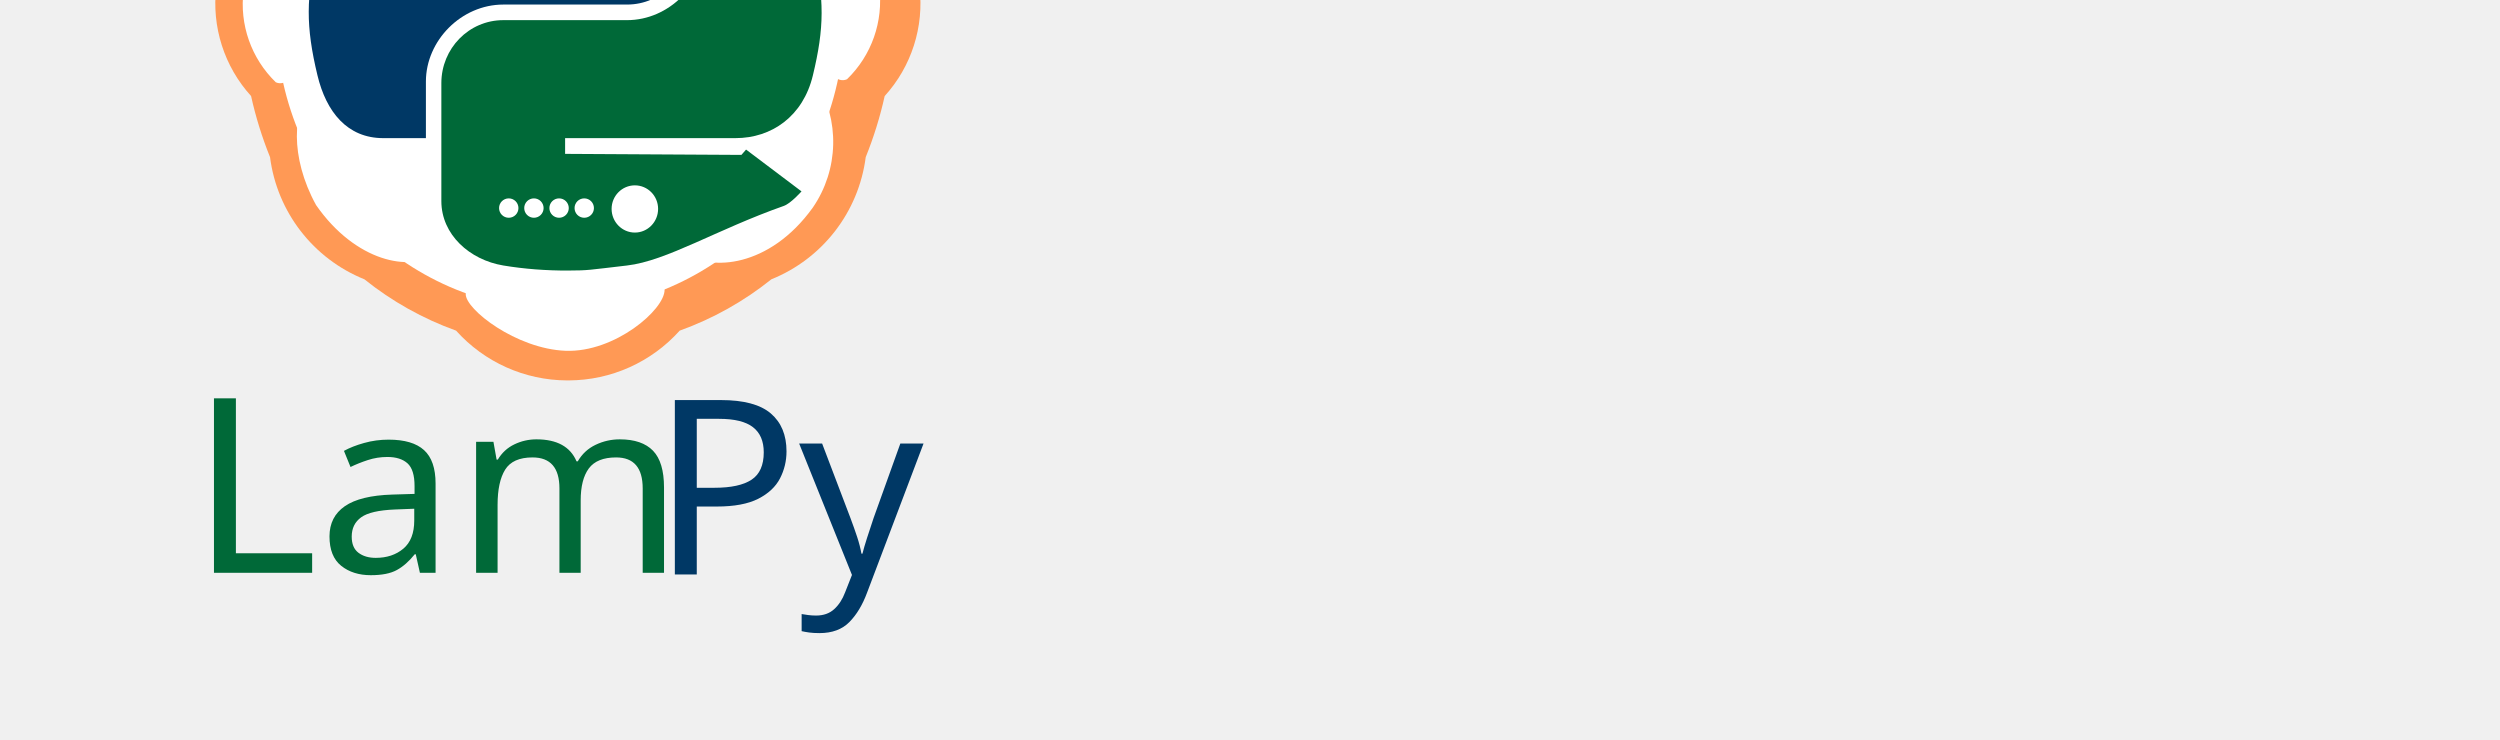
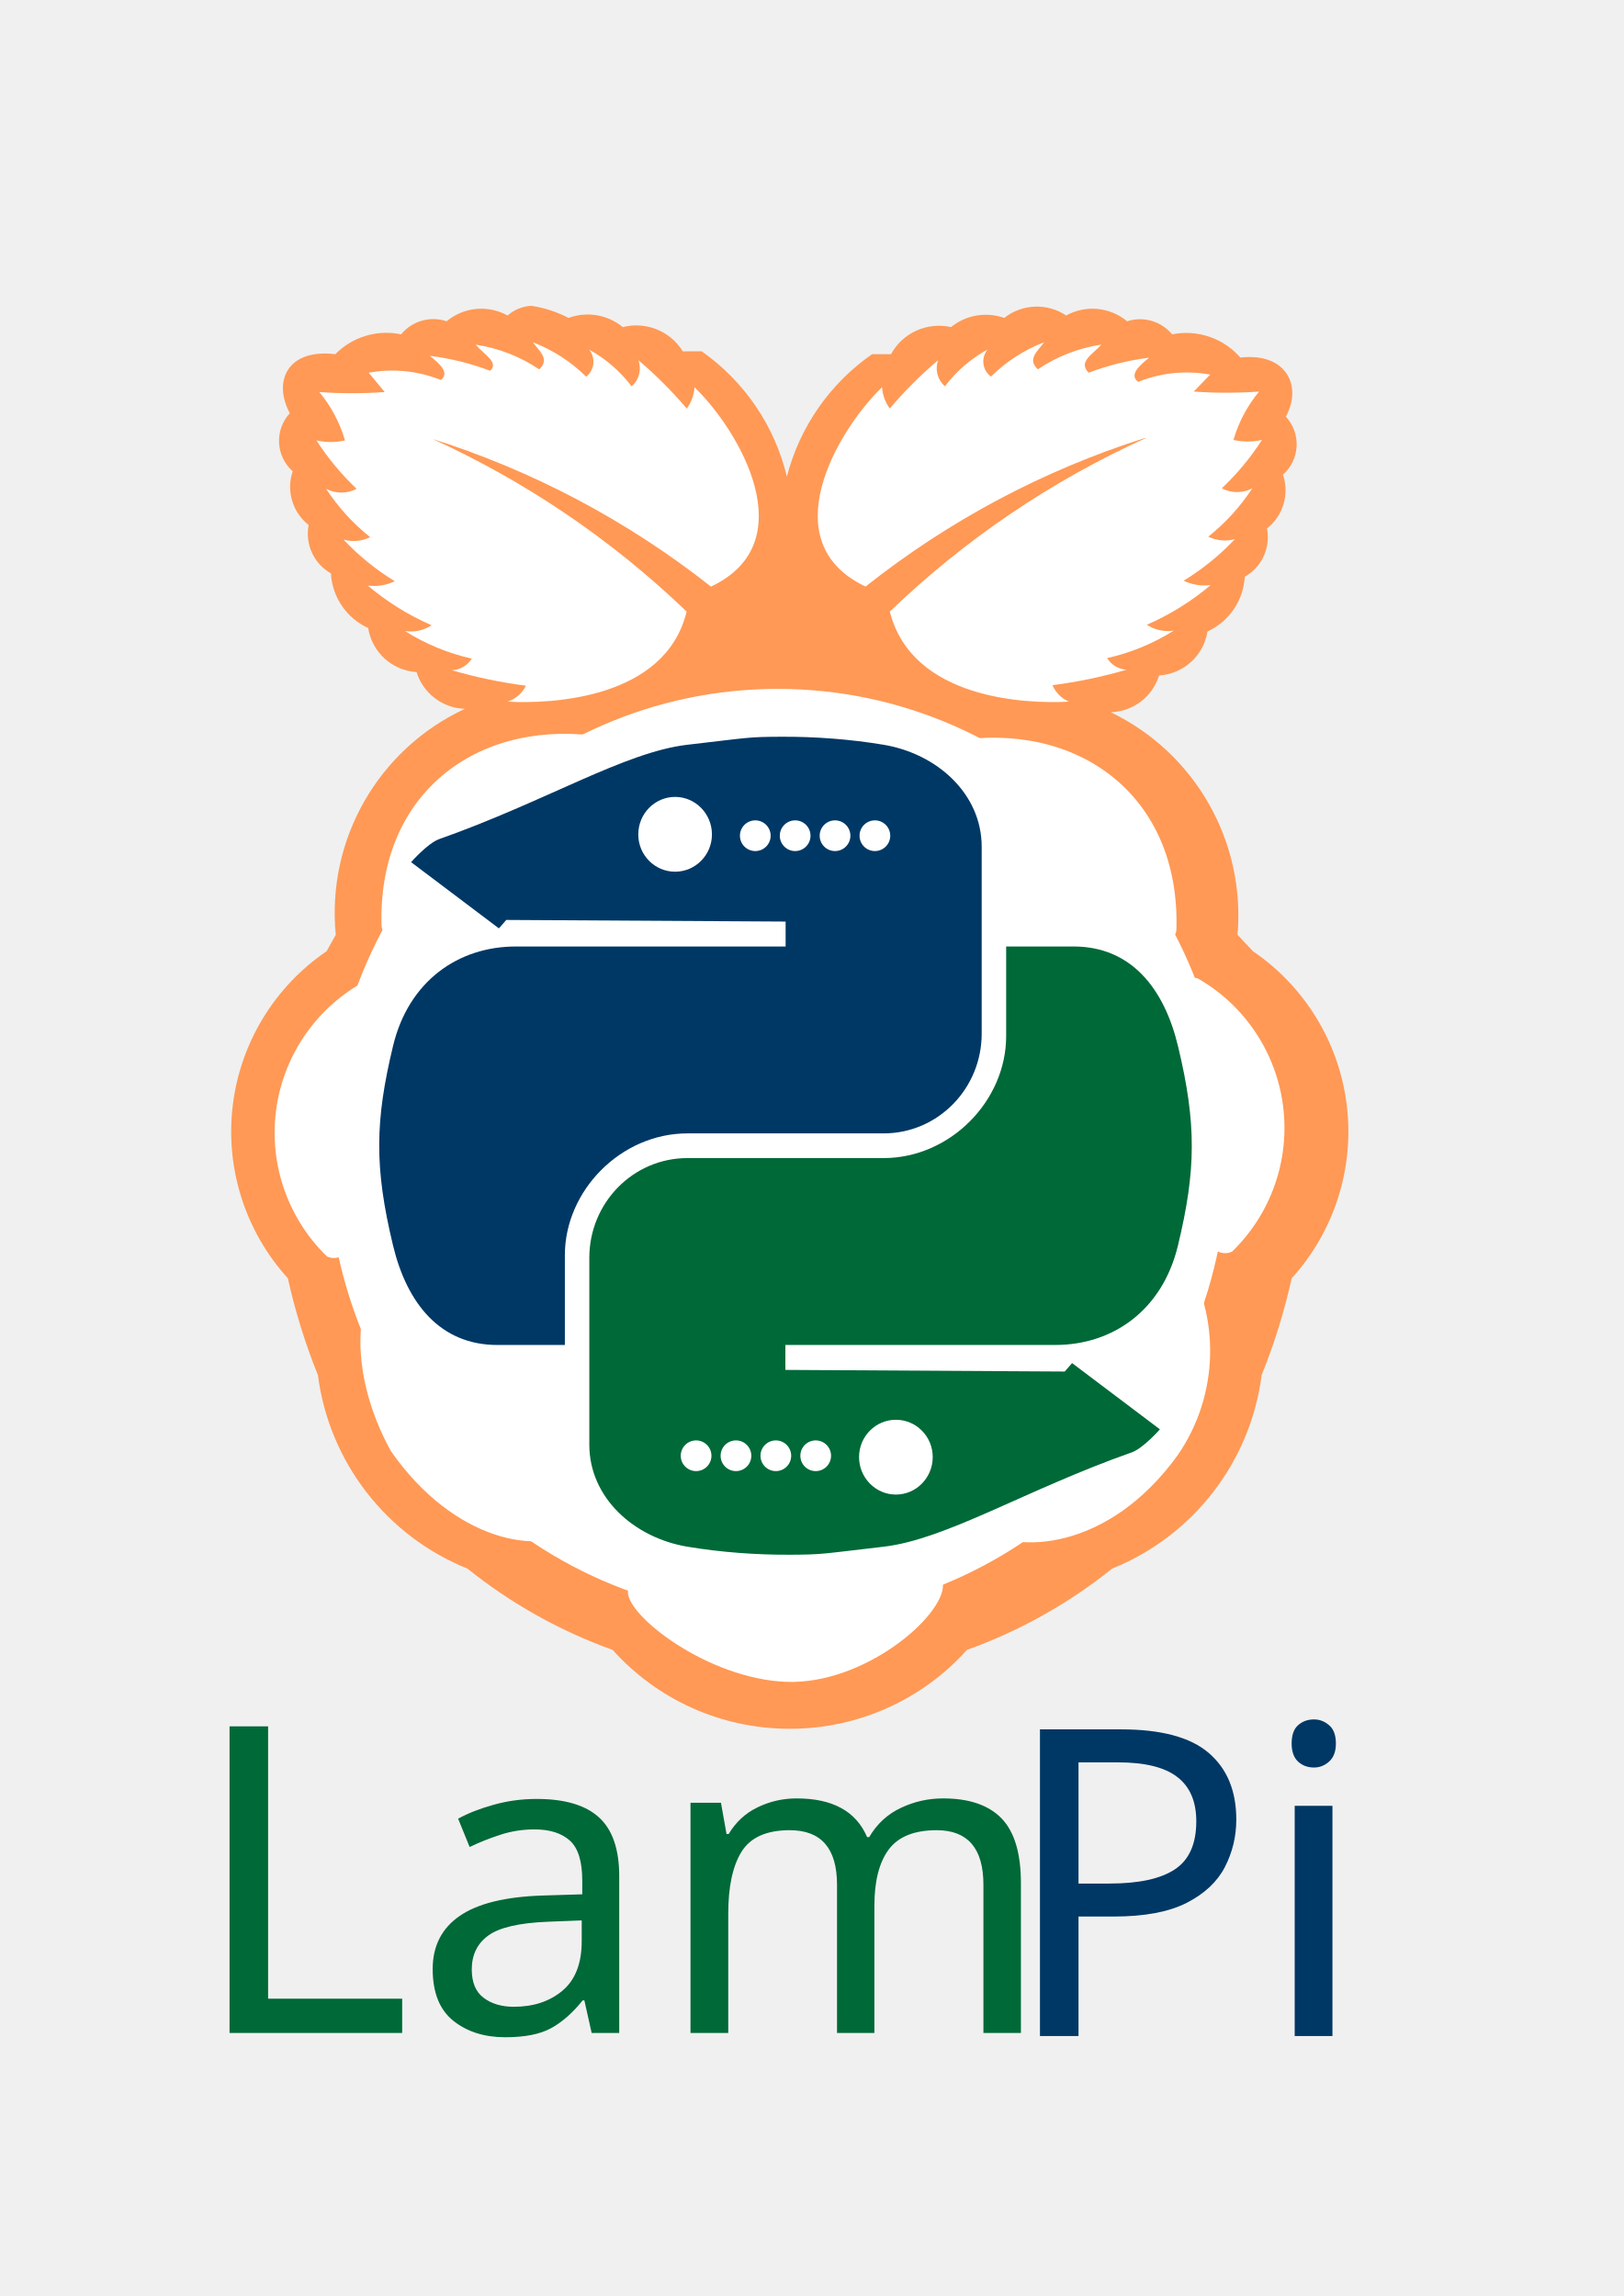
- <svg xmlns="http://www.w3.org/2000/svg" xmlns:ns1="http://www.openswatchbook.org/uri/2009/osb" xmlns:xlink="http://www.w3.org/1999/xlink" version="1.0" id="svg2" width="388.84pt" height="115.02pt">
+ <svg xmlns="http://www.w3.org/2000/svg" xmlns:ns1="http://www.openswatchbook.org/uri/2009/osb" xmlns:xlink="http://www.w3.org/1999/xlink" version="1.0" id="svg2" width="210mm" height="297mm">
  <defs id="defs4">
    <linearGradient id="linearGradient1712">
      <stop style="stop-color:#006938;stop-opacity:1" offset="0" id="stop1708" />
      <stop style="stop-color:#7fb49b;stop-opacity:1" offset="1" id="stop1710" />
    </linearGradient>
    <linearGradient id="linearGradient1340">
      <stop style="stop-color:#00b5d1;stop-opacity:1" offset="0" id="stop1336" />
      <stop style="stop-color:#003865;stop-opacity:1" offset="1" id="stop1338" />
    </linearGradient>
    <linearGradient id="linearGradient4689">
      <stop style="stop-color:#5a9fd4;stop-opacity:1;" offset="0" id="stop1045" />
      <stop style="stop-color:#306998;stop-opacity:1;" offset="1" id="stop1047" />
    </linearGradient>
    <linearGradient id="linearGradient2795">
      <stop style="stop-color:#b8b8b8;stop-opacity:0.498;" offset="0" id="stop2797" />
      <stop style="stop-color:#7f7f7f;stop-opacity:0;" offset="1" id="stop2799" />
    </linearGradient>
    <linearGradient id="linearGradient2787">
      <stop style="stop-color:#7f7f7f;stop-opacity:0.5;" offset="0" id="stop2789" />
      <stop style="stop-color:#7f7f7f;stop-opacity:0;" offset="1" id="stop2791" />
    </linearGradient>
    <linearGradient id="linearGradient3676">
      <stop style="stop-color:#b2b2b2;stop-opacity:0.5;" offset="0" id="stop3678" />
      <stop style="stop-color:#b3b3b3;stop-opacity:0;" offset="1" id="stop3680" />
    </linearGradient>
    <linearGradient id="linearGradient3236">
      <stop style="stop-color:#f4f4f4;stop-opacity:1" offset="0" id="stop3244" />
      <stop style="stop-color:white;stop-opacity:1" offset="1" id="stop3240" />
    </linearGradient>
    <linearGradient id="linearGradient4671">
      <stop style="stop-color:#ffd43b;stop-opacity:1;" offset="0" id="stop4673" />
      <stop style="stop-color:#ffe873;stop-opacity:1" offset="1" id="stop4675" />
    </linearGradient>
    <linearGradient id="glasg" ns1:paint="gradient">
      <stop style="stop-color:#5a9fd4;stop-opacity:1;" offset="0" id="stop4691" />
      <stop style="stop-color:#306998;stop-opacity:1;" offset="1" id="stop4693" />
    </linearGradient>
    <linearGradient x1="224.24" y1="144.757" x2="-65.309" y2="144.757" id="linearGradient2987" xlink:href="#linearGradient4671" gradientUnits="userSpaceOnUse" gradientTransform="translate(100.2702,99.61116)" />
    <linearGradient x1="172.942" y1="77.476" x2="26.67" y2="76.313" id="linearGradient2990" xlink:href="#glasg" gradientUnits="userSpaceOnUse" gradientTransform="translate(100.2702,99.61116)" />
    <linearGradient xlink:href="#glasg" id="linearGradient2587" gradientUnits="userSpaceOnUse" gradientTransform="translate(100.2702,99.61116)" x1="172.942" y1="77.476" x2="26.67" y2="76.313" />
    <linearGradient xlink:href="#linearGradient4671" id="linearGradient2589" gradientUnits="userSpaceOnUse" gradientTransform="translate(100.2702,99.61116)" x1="224.24" y1="144.757" x2="-65.309" y2="144.757" />
    <linearGradient xlink:href="#glasg" id="linearGradient2248" gradientUnits="userSpaceOnUse" gradientTransform="translate(100.2702,99.61116)" x1="172.942" y1="77.476" x2="26.67" y2="76.313" />
    <linearGradient xlink:href="#linearGradient4671" id="linearGradient2250" gradientUnits="userSpaceOnUse" gradientTransform="translate(100.2702,99.61116)" x1="224.24" y1="144.757" x2="-65.309" y2="144.757" />
    <linearGradient xlink:href="#linearGradient4671" id="linearGradient2255" gradientUnits="userSpaceOnUse" gradientTransform="matrix(0.562541,0,0,0.567972,-11.5974,-7.60954)" x1="224.24" y1="144.757" x2="-65.309" y2="144.757" />
    <linearGradient xlink:href="#glasg" id="linearGradient2258" gradientUnits="userSpaceOnUse" gradientTransform="matrix(0.562541,0,0,0.567972,-11.5974,-7.60954)" x1="172.942" y1="76.176" x2="26.67" y2="76.313" />
    <radialGradient xlink:href="#linearGradient2795" id="radialGradient2801" cx="61.519" cy="132.286" fx="61.519" fy="132.286" r="29.037" gradientTransform="matrix(1,0,0,0.177966,0,108.7434)" gradientUnits="userSpaceOnUse" />
  </defs>
-   <g id="g3970" transform="matrix(7.279578,0,0,7.279578,-14.00709,-237.2537)">
-     <path id="path3964" d="m 13.453,17.838 a 0.714,0.714 0 0 0 -0.426,0.174 0.975,0.975 0 0 0 -1.096,0.104 0.748,0.748 0 0 0 -0.818,0.235 1.288,1.288 0 0 0 -1.183,0.357 C 9.06,18.604 8.807,19.204 9.112,19.77 a 0.731,0.731 0 0 0 0.052,1.044 0.87,0.87 0 0 0 0.287,0.966 0.818,0.818 0 0 0 0.4,0.87 1.149,1.149 0 0 0 0.67,0.983 0.94,0.94 0 0 0 0.87,0.792 0.94,0.94 0 0 0 0.87,0.661 4.046,4.046 0 0 0 -2.323,4.064 l -0.165,0.296 a 3.924,3.924 0 0 0 -0.696,5.882 11.008,11.008 0 0 0 0.54,1.74 4.351,4.351 0 0 0 2.689,3.481 9.067,9.067 0 0 0 2.611,1.462 4.264,4.264 0 0 0 3.159,1.418 h 0.052 a 4.264,4.264 0 0 0 3.159,-1.418 9.067,9.067 0 0 0 2.611,-1.462 4.351,4.351 0 0 0 2.689,-3.481 11.008,11.008 0 0 0 0.54,-1.74 3.924,3.924 0 0 0 -0.696,-5.882 L 26.153,29.15 a 4.055,4.055 0 0 0 -2.28,-4.003 0.94,0.94 0 0 0 0.87,-0.661 0.94,0.94 0 0 0 0.87,-0.792 1.149,1.149 0 0 0 0.67,-0.983 0.818,0.818 0 0 0 0.4,-0.87 0.87,0.87 0 0 0 0.287,-0.966 0.731,0.731 0 0 0 0.052,-1.044 c 0.305,-0.557 0,-1.157 -0.818,-1.062 a 1.288,1.288 0 0 0 -1.227,-0.418 0.748,0.748 0 0 0 -0.809,-0.235 0.975,0.975 0 0 0 -1.096,-0.104 0.948,0.948 0 0 0 -1.114,0.044 0.992,0.992 0 0 0 -0.957,0.165 0.983,0.983 0 0 0 -1.079,0.487 h -0.34 A 3.855,3.855 0 0 0 18.05,20.91 3.855,3.855 0 0 0 16.518,18.656 h -0.34 a 0.983,0.983 0 0 0 -1.079,-0.435 0.992,0.992 0 0 0 -0.975,-0.165 2.115,2.115 0 0 0 -0.67,-0.218 z" style="fill:#ff9955" />
-     <path id="path3966" d="m 11.635,20.213 a 16.42,16.42 0 0 1 4.612,3.124 c -0.383,1.584 -2.463,1.662 -3.22,1.62 a 0.566,0.566 0 0 0 0.331,-0.287 8.702,8.702 0 0 1 -1.331,-0.278 0.444,0.444 0 0 0 0.357,-0.209 3.82,3.82 0 0 1 -1.201,-0.496 0.679,0.679 0 0 0 0.479,-0.104 4.647,4.647 0 0 1 -1.149,-0.714 0.87,0.87 0 0 0 0.487,-0.078 4.429,4.429 0 0 1 -0.922,-0.748 0.679,0.679 0 0 0 0.479,-0.044 3.69,3.69 0 0 1 -0.792,-0.87 0.583,0.583 0 0 0 0.548,0 4.699,4.699 0 0 1 -0.722,-0.87 1.157,1.157 0 0 0 0.513,0 2.428,2.428 0 0 0 -0.461,-0.87 8.188,8.188 0 0 0 1.175,0 l -0.287,-0.348 a 2.349,2.349 0 0 1 1.297,0.131 c 0.157,-0.122 0,-0.278 -0.2,-0.435 a 4.716,4.716 0 0 1 1.088,0.27 c 0.165,-0.157 -0.122,-0.296 -0.26,-0.47 a 2.776,2.776 0 0 1 1.14,0.444 c 0.2,-0.183 0,-0.33 -0.113,-0.487 a 2.785,2.785 0 0 1 0.957,0.618 0.339,0.339 0 0 0 0.052,-0.487 2.428,2.428 0 0 1 0.766,0.661 0.426,0.426 0 0 0 0.122,-0.47 7.605,7.605 0 0 1 0.87,0.87 0.731,0.731 0 0 0 0.139,-0.383 c 0.818,0.792 1.975,2.793 0.296,3.585 a 15.768,15.768 0 0 0 -5.056,-2.671 z m 12.878,0 a 16.42,16.42 0 0 0 -4.612,3.124 c 0.4,1.584 2.463,1.662 3.22,1.62 a 0.566,0.566 0 0 1 -0.296,-0.296 8.702,8.702 0 0 0 1.331,-0.278 0.444,0.444 0 0 1 -0.348,-0.209 3.82,3.82 0 0 0 1.201,-0.496 0.679,0.679 0 0 1 -0.487,-0.104 4.647,4.647 0 0 0 1.149,-0.714 0.87,0.87 0 0 1 -0.487,-0.078 4.429,4.429 0 0 0 0.922,-0.748 0.679,0.679 0 0 1 -0.479,-0.044 3.69,3.69 0 0 0 0.792,-0.87 0.583,0.583 0 0 1 -0.548,0 4.699,4.699 0 0 0 0.722,-0.87 1.157,1.157 0 0 1 -0.513,0 2.428,2.428 0 0 1 0.461,-0.87 8.188,8.188 0 0 1 -1.175,0 l 0.296,-0.305 a 2.349,2.349 0 0 0 -1.297,0.131 c -0.157,-0.122 0,-0.278 0.2,-0.435 a 4.716,4.716 0 0 0 -1.088,0.27 c -0.2,-0.2 0.078,-0.33 0.226,-0.505 a 2.776,2.776 0 0 0 -1.14,0.444 c -0.2,-0.183 0,-0.33 0.113,-0.487 a 2.785,2.785 0 0 0 -0.957,0.618 0.339,0.339 0 0 1 -0.061,-0.487 2.428,2.428 0 0 0 -0.766,0.661 0.426,0.426 0 0 1 -0.122,-0.47 7.605,7.605 0 0 0 -0.87,0.87 0.731,0.731 0 0 1 -0.139,-0.383 c -0.818,0.792 -1.975,2.793 -0.296,3.585 a 15.75,15.75 0 0 1 5.021,-2.671 z" style="fill:#ffffff" />
-     <path id="path3968" d="m 21.015,36.372 a 2.802,2.802 0 0 1 -2.889,2.698 2.802,2.802 0 0 1 -2.924,-2.671 2.802,2.802 0 0 1 2.889,-2.698 2.802,2.802 0 0 1 2.924,2.671 z M 16.42,28.715 a 2.863,2.863 0 0 1 0.487,3.994 2.889,2.889 0 0 1 -3.881,1.14 2.863,2.863 0 0 1 -0.487,-3.994 2.889,2.889 0 0 1 3.881,-1.14 z m 3.255,-0.148 a 2.863,2.863 0 0 0 -0.487,3.994 2.889,2.889 0 0 0 3.881,1.14 2.863,2.863 0 0 0 0.487,-3.994 2.889,2.889 0 0 0 -3.881,-1.14 z M 10.4,30.02 c 1.305,-0.348 0.435,5.386 -0.618,4.916 A 3.098,3.098 0 0 1 10.4,30.02 Z m 15.036,-0.087 c -1.305,-0.348 -0.435,5.386 0.618,4.916 a 3.098,3.098 0 0 0 -0.618,-4.916 z m -4.42,-4.263 c 2.245,-0.383 4.116,0.957 4.038,3.394 -0.07,0.957 -4.838,-3.263 -4.038,-3.394 z M 14.8,25.6 c -2.245,-0.383 -4.116,0.957 -4.038,3.394 0.07,0.93 4.864,-3.254 4.038,-3.394 z m 3.23,-0.565 c -1.34,0 -2.6,0.992 -2.6,1.592 0,0.6 1.062,1.47 2.6,1.488 1.538,0.018 2.6,-0.592 2.6,-1.34 0,-0.748 -1.47,-1.74 -2.654,-1.74 z m 0.087,14.87 c 1.166,-0.052 2.732,0.374 2.74,0.94 0.008,0.566 -1.418,1.793 -2.82,1.74 -1.402,-0.053 -2.863,-1.183 -2.845,-1.62 0,-0.635 1.74,-1.13 2.924,-1.096 z M 13.8,36.545 c 0.87,1 1.2,2.767 0.513,3.28 -0.687,0.513 -2.254,0.235 -3.385,-1.392 -0.757,-1.375 -0.66,-2.758 -0.122,-3.194 0.8,-0.487 2.045,0.174 3.002,1.28 z m 8.468,-0.32 c -0.87,1.053 -1.4,2.976 -0.748,3.594 0.627,0.48 2.315,0.418 3.56,-1.314 a 3.307,3.307 0 0 0 0.087,-3.611 c -0.766,-0.592 -1.87,0.165 -2.898,1.33 z" style="fill:#ffffff" />
-   </g>
-   <ellipse style="fill:#ffffff;fill-opacity:1;stroke:none;stroke-width:1.547" id="path4828" cx="116.178" cy="3.5" rx="58.955" ry="60.748" />
-   <g id="g4826" transform="matrix(0.958305,0,0,0.958305,2.622602,-2.888012)">
-     <rect y="-44.288" x="95.495" height="15.485" width="41.679" id="rect3988" style="fill:#ffffff" />
-     <rect y="39.398" x="103.567" height="17.627" width="37.395" id="rect3990" style="fill:#ffffff" />
-     <g transform="translate(59.54833,-67.24092)" id="g3986">
-       <path id="path1948" style="fill:#003865;fill-opacity:1" d="m 59.444,17.053 c -4.584,0.021 -4.219,0.1 -12.812,1.094 -8.594,0.994 -19.367,7.762 -33.908,12.889 -1.562,0.551 -3.844,3.15 -3.844,3.15 l 11.998,9.049 1.004,-1.154 38.156,0.223 v 3.406 h -26.812 -10.062 c -7.792,0 -14.616,4.684 -16.75,13.594 -2.462,10.213 -2.571,16.586 0,27.25 1.906,7.938 6.458,13.594 14.25,13.594 h 9.219 V 87.897 c 0,-8.85 7.657,-16.656 16.75,-16.656 h 26.781 c 7.455,0 13.406,-6.138 13.406,-13.625 v -25.531 c 0,-7.266 -6.13,-12.725 -13.406,-13.938 -4.606,-0.767 -9.385,-1.115 -13.969,-1.094 z m -14.5,8.219 c 2.77,0 5.031,2.299 5.031,5.125 -2e-6,2.816 -2.262,5.094 -5.031,5.094 -2.779,-2e-6 -5.031,-2.277 -5.031,-5.094 -10e-7,-2.826 2.252,-5.125 5.031,-5.125 z m 10.953,3.205 c 1.158,5.86e-4 2.096,0.94 2.096,2.098 -5.85e-4,1.157 -0.939,2.095 -2.096,2.096 -1.158,4.93e-4 -2.097,-0.938 -2.098,-2.096 -4.93e-4,-1.159 0.939,-2.098 2.098,-2.098 z m 5.445,0 c 1.158,5.86e-4 2.096,0.94 2.096,2.098 -5.85e-4,1.157 -0.939,2.095 -2.096,2.096 -1.158,4.93e-4 -2.097,-0.938 -2.098,-2.096 -4.93e-4,-1.159 0.939,-2.098 2.098,-2.098 z m 5.445,0 c 1.159,-4.93e-4 2.098,0.939 2.098,2.098 -5.86e-4,1.158 -0.94,2.096 -2.098,2.096 -1.157,-5.85e-4 -2.095,-0.939 -2.096,-2.096 -4.93e-4,-1.158 0.938,-2.097 2.096,-2.098 z m 5.445,0 c 1.159,-4.93e-4 2.098,0.939 2.098,2.098 -5.86e-4,1.158 -0.94,2.096 -2.098,2.096 -1.157,-5.85e-4 -2.095,-0.939 -2.096,-2.096 -4.93e-4,-1.158 0.938,-2.097 2.096,-2.098 z" />
-       <path id="path1948-1" style="fill:#006938;fill-opacity:1" d="m 60.6,128.803 c 4.584,-0.021 4.219,-0.1 12.812,-1.094 8.594,-0.994 19.367,-7.762 33.908,-12.889 1.562,-0.551 3.844,-3.15 3.844,-3.15 l -11.998,-9.049 -1.004,1.154 -38.156,-0.223 v -3.406 h 26.812 10.062 c 7.792,0 14.616,-4.684 16.75,-13.594 2.462,-10.213 2.571,-16.586 0,-27.25 -1.906,-7.938 -6.458,-13.594 -14.25,-13.594 H 90.163 v 12.25 c 0,8.85 -7.657,16.656 -16.75,16.656 H 46.632 c -7.455,0 -13.406,6.138 -13.406,13.625 v 25.531 c 0,7.266 6.13,12.725 13.406,13.938 4.606,0.767 9.385,1.115 13.969,1.094 z m 14.5,-8.219 c -2.77,0 -5.031,-2.299 -5.031,-5.125 2e-6,-2.816 2.262,-5.094 5.031,-5.094 2.779,0 5.031,2.277 5.031,5.094 10e-7,2.826 -2.252,5.125 -5.031,5.125 z m -10.953,-3.205 c -1.158,-5.9e-4 -2.096,-0.94 -2.096,-2.098 5.87e-4,-1.157 0.939,-2.095 2.096,-2.096 1.158,-4.9e-4 2.097,0.938 2.098,2.096 4.9e-4,1.159 -0.939,2.098 -2.098,2.098 z m -5.445,0 c -1.158,-5.9e-4 -2.096,-0.94 -2.096,-2.098 5.87e-4,-1.157 0.939,-2.095 2.096,-2.096 1.158,-4.9e-4 2.097,0.938 2.098,2.096 4.9e-4,1.159 -0.939,2.098 -2.098,2.098 z m -5.445,0 c -1.159,4.9e-4 -2.098,-0.939 -2.098,-2.098 5.88e-4,-1.158 0.94,-2.096 2.098,-2.096 1.157,5.8e-4 2.095,0.939 2.096,2.096 4.89e-4,1.158 -0.938,2.097 -2.096,2.098 z m -5.445,0 c -1.159,4.9e-4 -2.098,-0.939 -2.098,-2.098 5.88e-4,-1.158 0.94,-2.096 2.098,-2.096 1.157,5.8e-4 2.095,0.939 2.096,2.096 4.89e-4,1.158 -0.938,2.097 -2.096,2.098 z" />
+   <g id="g889" transform="matrix(3.734367,0,0,3.734367,-53.72738,-3068.612)">
+     <g transform="matrix(7.279578,0,0,7.279578,-14.00709,731.906)" id="g3970">
+       <path style="fill:#ff9955" d="m 13.453,17.838 a 0.714,0.714 0 0 0 -0.426,0.174 0.975,0.975 0 0 0 -1.096,0.104 0.748,0.748 0 0 0 -0.818,0.235 1.288,1.288 0 0 0 -1.183,0.357 C 9.06,18.604 8.807,19.204 9.112,19.77 a 0.731,0.731 0 0 0 0.052,1.044 0.87,0.87 0 0 0 0.287,0.966 0.818,0.818 0 0 0 0.4,0.87 1.149,1.149 0 0 0 0.67,0.983 0.94,0.94 0 0 0 0.87,0.792 0.94,0.94 0 0 0 0.87,0.661 4.046,4.046 0 0 0 -2.323,4.064 l -0.165,0.296 a 3.924,3.924 0 0 0 -0.696,5.882 11.008,11.008 0 0 0 0.54,1.74 4.351,4.351 0 0 0 2.689,3.481 9.067,9.067 0 0 0 2.611,1.462 4.264,4.264 0 0 0 3.159,1.418 h 0.052 a 4.264,4.264 0 0 0 3.159,-1.418 9.067,9.067 0 0 0 2.611,-1.462 4.351,4.351 0 0 0 2.689,-3.481 11.008,11.008 0 0 0 0.54,-1.74 3.924,3.924 0 0 0 -0.696,-5.882 L 26.153,29.15 a 4.055,4.055 0 0 0 -2.28,-4.003 0.94,0.94 0 0 0 0.87,-0.661 0.94,0.94 0 0 0 0.87,-0.792 1.149,1.149 0 0 0 0.67,-0.983 0.818,0.818 0 0 0 0.4,-0.87 0.87,0.87 0 0 0 0.287,-0.966 0.731,0.731 0 0 0 0.052,-1.044 c 0.305,-0.557 0,-1.157 -0.818,-1.062 a 1.288,1.288 0 0 0 -1.227,-0.418 0.748,0.748 0 0 0 -0.809,-0.235 0.975,0.975 0 0 0 -1.096,-0.104 0.948,0.948 0 0 0 -1.114,0.044 0.992,0.992 0 0 0 -0.957,0.165 0.983,0.983 0 0 0 -1.079,0.487 h -0.34 A 3.855,3.855 0 0 0 18.05,20.91 3.855,3.855 0 0 0 16.518,18.656 h -0.34 a 0.983,0.983 0 0 0 -1.079,-0.435 0.992,0.992 0 0 0 -0.975,-0.165 2.115,2.115 0 0 0 -0.67,-0.218 z" id="path3964" />
+       <path style="fill:#ffffff" d="m 11.635,20.213 a 16.42,16.42 0 0 1 4.612,3.124 c -0.383,1.584 -2.463,1.662 -3.22,1.62 a 0.566,0.566 0 0 0 0.331,-0.287 8.702,8.702 0 0 1 -1.331,-0.278 0.444,0.444 0 0 0 0.357,-0.209 3.82,3.82 0 0 1 -1.201,-0.496 0.679,0.679 0 0 0 0.479,-0.104 4.647,4.647 0 0 1 -1.149,-0.714 0.87,0.87 0 0 0 0.487,-0.078 4.429,4.429 0 0 1 -0.922,-0.748 0.679,0.679 0 0 0 0.479,-0.044 3.69,3.69 0 0 1 -0.792,-0.87 0.583,0.583 0 0 0 0.548,0 4.699,4.699 0 0 1 -0.722,-0.87 1.157,1.157 0 0 0 0.513,0 2.428,2.428 0 0 0 -0.461,-0.87 8.188,8.188 0 0 0 1.175,0 l -0.287,-0.348 a 2.349,2.349 0 0 1 1.297,0.131 c 0.157,-0.122 0,-0.278 -0.2,-0.435 a 4.716,4.716 0 0 1 1.088,0.27 c 0.165,-0.157 -0.122,-0.296 -0.26,-0.47 a 2.776,2.776 0 0 1 1.14,0.444 c 0.2,-0.183 0,-0.33 -0.113,-0.487 a 2.785,2.785 0 0 1 0.957,0.618 0.339,0.339 0 0 0 0.052,-0.487 2.428,2.428 0 0 1 0.766,0.661 0.426,0.426 0 0 0 0.122,-0.47 7.605,7.605 0 0 1 0.87,0.87 0.731,0.731 0 0 0 0.139,-0.383 c 0.818,0.792 1.975,2.793 0.296,3.585 a 15.768,15.768 0 0 0 -5.056,-2.671 z m 12.878,0 a 16.42,16.42 0 0 0 -4.612,3.124 c 0.4,1.584 2.463,1.662 3.22,1.62 a 0.566,0.566 0 0 1 -0.296,-0.296 8.702,8.702 0 0 0 1.331,-0.278 0.444,0.444 0 0 1 -0.348,-0.209 3.82,3.82 0 0 0 1.201,-0.496 0.679,0.679 0 0 1 -0.487,-0.104 4.647,4.647 0 0 0 1.149,-0.714 0.87,0.87 0 0 1 -0.487,-0.078 4.429,4.429 0 0 0 0.922,-0.748 0.679,0.679 0 0 1 -0.479,-0.044 3.69,3.69 0 0 0 0.792,-0.87 0.583,0.583 0 0 1 -0.548,0 4.699,4.699 0 0 0 0.722,-0.87 1.157,1.157 0 0 1 -0.513,0 2.428,2.428 0 0 1 0.461,-0.87 8.188,8.188 0 0 1 -1.175,0 l 0.296,-0.305 a 2.349,2.349 0 0 0 -1.297,0.131 c -0.157,-0.122 0,-0.278 0.2,-0.435 a 4.716,4.716 0 0 0 -1.088,0.27 c -0.2,-0.2 0.078,-0.33 0.226,-0.505 a 2.776,2.776 0 0 0 -1.14,0.444 c -0.2,-0.183 0,-0.33 0.113,-0.487 a 2.785,2.785 0 0 0 -0.957,0.618 0.339,0.339 0 0 1 -0.061,-0.487 2.428,2.428 0 0 0 -0.766,0.661 0.426,0.426 0 0 1 -0.122,-0.47 7.605,7.605 0 0 0 -0.87,0.87 0.731,0.731 0 0 1 -0.139,-0.383 c -0.818,0.792 -1.975,2.793 -0.296,3.585 a 15.75,15.75 0 0 1 5.021,-2.671 z" id="path3966" />
+       <path style="fill:#ffffff" d="m 21.015,36.372 a 2.802,2.802 0 0 1 -2.889,2.698 2.802,2.802 0 0 1 -2.924,-2.671 2.802,2.802 0 0 1 2.889,-2.698 2.802,2.802 0 0 1 2.924,2.671 z M 16.42,28.715 a 2.863,2.863 0 0 1 0.487,3.994 2.889,2.889 0 0 1 -3.881,1.14 2.863,2.863 0 0 1 -0.487,-3.994 2.889,2.889 0 0 1 3.881,-1.14 z m 3.255,-0.148 a 2.863,2.863 0 0 0 -0.487,3.994 2.889,2.889 0 0 0 3.881,1.14 2.863,2.863 0 0 0 0.487,-3.994 2.889,2.889 0 0 0 -3.881,-1.14 z M 10.4,30.02 c 1.305,-0.348 0.435,5.386 -0.618,4.916 A 3.098,3.098 0 0 1 10.4,30.02 Z m 15.036,-0.087 c -1.305,-0.348 -0.435,5.386 0.618,4.916 a 3.098,3.098 0 0 0 -0.618,-4.916 z m -4.42,-4.263 c 2.245,-0.383 4.116,0.957 4.038,3.394 -0.07,0.957 -4.838,-3.263 -4.038,-3.394 z M 14.8,25.6 c -2.245,-0.383 -4.116,0.957 -4.038,3.394 0.07,0.93 4.864,-3.254 4.038,-3.394 z m 3.23,-0.565 c -1.34,0 -2.6,0.992 -2.6,1.592 0,0.6 1.062,1.47 2.6,1.488 1.538,0.018 2.6,-0.592 2.6,-1.34 0,-0.748 -1.47,-1.74 -2.654,-1.74 z m 0.087,14.87 c 1.166,-0.052 2.732,0.374 2.74,0.94 0.008,0.566 -1.418,1.793 -2.82,1.74 -1.402,-0.053 -2.863,-1.183 -2.845,-1.62 0,-0.635 1.74,-1.13 2.924,-1.096 z M 13.8,36.545 c 0.87,1 1.2,2.767 0.513,3.28 -0.687,0.513 -2.254,0.235 -3.385,-1.392 -0.757,-1.375 -0.66,-2.758 -0.122,-3.194 0.8,-0.487 2.045,0.174 3.002,1.28 z m 8.468,-0.32 c -0.87,1.053 -1.4,2.976 -0.748,3.594 0.627,0.48 2.315,0.418 3.56,-1.314 a 3.307,3.307 0 0 0 0.087,-3.611 c -0.766,-0.592 -1.87,0.165 -2.898,1.33 z" id="path3968" />
+     </g>
+     <ellipse ry="60.748" rx="58.955" cy="972.659" cx="116.178" id="path4828" style="fill:#ffffff;fill-opacity:1;stroke:none;stroke-width:1.547" />
+     <g transform="matrix(0.958305,0,0,0.958305,2.622602,966.2717)" id="g4826">
+       <rect style="fill:#ffffff" id="rect3988" width="41.679" height="15.485" x="95.495" y="-44.288" />
+       <rect style="fill:#ffffff" id="rect3990" width="37.395" height="17.627" x="103.567" y="39.398" />
+       <g id="g3986" transform="translate(59.54833,-67.24092)">
+         <path d="m 59.444,17.053 c -4.584,0.021 -4.219,0.1 -12.812,1.094 -8.594,0.994 -19.367,7.762 -33.908,12.889 -1.562,0.551 -3.844,3.15 -3.844,3.15 l 11.998,9.049 1.004,-1.154 38.156,0.223 v 3.406 h -26.812 -10.062 c -7.792,0 -14.616,4.684 -16.75,13.594 -2.462,10.213 -2.571,16.586 0,27.25 1.906,7.938 6.458,13.594 14.25,13.594 h 9.219 V 87.897 c 0,-8.85 7.657,-16.656 16.75,-16.656 h 26.781 c 7.455,0 13.406,-6.138 13.406,-13.625 v -25.531 c 0,-7.266 -6.13,-12.725 -13.406,-13.938 -4.606,-0.767 -9.385,-1.115 -13.969,-1.094 z m -14.5,8.219 c 2.77,0 5.031,2.299 5.031,5.125 -2e-6,2.816 -2.262,5.094 -5.031,5.094 -2.779,-2e-6 -5.031,-2.277 -5.031,-5.094 -10e-7,-2.826 2.252,-5.125 5.031,-5.125 z m 10.953,3.205 c 1.158,5.86e-4 2.096,0.94 2.096,2.098 -5.85e-4,1.157 -0.939,2.095 -2.096,2.096 -1.158,4.93e-4 -2.097,-0.938 -2.098,-2.096 -4.93e-4,-1.159 0.939,-2.098 2.098,-2.098 z m 5.445,0 c 1.158,5.86e-4 2.096,0.94 2.096,2.098 -5.85e-4,1.157 -0.939,2.095 -2.096,2.096 -1.158,4.93e-4 -2.097,-0.938 -2.098,-2.096 -4.93e-4,-1.159 0.939,-2.098 2.098,-2.098 z m 5.445,0 c 1.159,-4.93e-4 2.098,0.939 2.098,2.098 -5.86e-4,1.158 -0.94,2.096 -2.098,2.096 -1.157,-5.85e-4 -2.095,-0.939 -2.096,-2.096 -4.93e-4,-1.158 0.938,-2.097 2.096,-2.098 z m 5.445,0 c 1.159,-4.93e-4 2.098,0.939 2.098,2.098 -5.86e-4,1.158 -0.94,2.096 -2.098,2.096 -1.157,-5.85e-4 -2.095,-0.939 -2.096,-2.096 -4.93e-4,-1.158 0.938,-2.097 2.096,-2.098 z" style="fill:#003865;fill-opacity:1" id="path1948" />
+         <path d="m 60.6,128.803 c 4.584,-0.021 4.219,-0.1 12.812,-1.094 8.594,-0.994 19.367,-7.762 33.908,-12.889 1.562,-0.551 3.844,-3.15 3.844,-3.15 l -11.998,-9.049 -1.004,1.154 -38.156,-0.223 v -3.406 h 26.812 10.062 c 7.792,0 14.616,-4.684 16.75,-13.594 2.462,-10.213 2.571,-16.586 0,-27.25 -1.906,-7.938 -6.458,-13.594 -14.25,-13.594 H 90.163 v 12.25 c 0,8.85 -7.657,16.656 -16.75,16.656 H 46.632 c -7.455,0 -13.406,6.138 -13.406,13.625 v 25.531 c 0,7.266 6.13,12.725 13.406,13.938 4.606,0.767 9.385,1.115 13.969,1.094 z m 14.5,-8.219 c -2.77,0 -5.031,-2.299 -5.031,-5.125 2e-6,-2.816 2.262,-5.094 5.031,-5.094 2.779,0 5.031,2.277 5.031,5.094 10e-7,2.826 -2.252,5.125 -5.031,5.125 z m -10.953,-3.205 c -1.158,-5.9e-4 -2.096,-0.94 -2.096,-2.098 5.87e-4,-1.157 0.939,-2.095 2.096,-2.096 1.158,-4.9e-4 2.097,0.938 2.098,2.096 4.9e-4,1.159 -0.939,2.098 -2.098,2.098 z m -5.445,0 c -1.158,-5.9e-4 -2.096,-0.94 -2.096,-2.098 5.87e-4,-1.157 0.939,-2.095 2.096,-2.096 1.158,-4.9e-4 2.097,0.938 2.098,2.096 4.9e-4,1.159 -0.939,2.098 -2.098,2.098 z m -5.445,0 c -1.159,4.9e-4 -2.098,-0.939 -2.098,-2.098 5.88e-4,-1.158 0.94,-2.096 2.098,-2.096 1.157,5.8e-4 2.095,0.939 2.096,2.096 4.89e-4,1.158 -0.938,2.097 -2.096,2.098 z m -5.445,0 c -1.159,4.9e-4 -2.098,-0.939 -2.098,-2.098 5.88e-4,-1.158 0.94,-2.096 2.098,-2.096 1.157,5.8e-4 2.095,0.939 2.096,2.096 4.89e-4,1.158 -0.938,2.097 -2.096,2.098 z" style="fill:#006938;fill-opacity:1" id="path1948-1" />
+       </g>
+     </g>
+     <g transform="translate(5.591371,963.5683)" id="g4843">
+       <g transform="matrix(1.109885,0,0,1.109885,-4.199392,-13.72815)" id="g870">
+         <text id="text9268" y="124.375" x="33.859" style="font-style:normal;font-variant:normal;font-weight:normal;font-stretch:normal;font-size:50.667px;line-height:1.25;font-family:Ubuntu;-inkscape-font-specification:Ubuntu;fill:#006938;fill-opacity:1;stroke:none;stroke-width:1.317" xml:space="preserve">
+           <tspan style="font-style:normal;font-variant:normal;font-weight:normal;font-stretch:normal;font-size:50.667px;font-family:Ubuntu;-inkscape-font-specification:Ubuntu;fill:#006938;fill-opacity:1;stroke-width:1.317" y="124.375" x="33.859" id="tspan9266">Lam</tspan>
+         </text>
+         <text id="text4835" y="124.729" x="129.437" style="font-style:normal;font-variant:normal;font-weight:normal;font-stretch:normal;font-size:50.667px;line-height:1.25;font-family:Ubuntu;-inkscape-font-specification:Ubuntu;letter-spacing:0px;word-spacing:0px;fill:#003865;fill-opacity:1;stroke:none" xml:space="preserve">
+           <tspan y="124.729" x="129.437" id="tspan4833">Pi</tspan>
+         </text>
+       </g>
    </g>
  </g>
-   <g id="g4843" transform="translate(5.591371,-5.591371)">
-     <text id="text9268" y="124.375" x="33.859" style="font-style:normal;font-variant:normal;font-weight:normal;font-stretch:normal;font-size:50.667px;line-height:1.25;font-family:Ubuntu;-inkscape-font-specification:Ubuntu;fill:#006938;fill-opacity:1;stroke:none;stroke-width:1.317" xml:space="preserve">
-       <tspan style="font-style:normal;font-variant:normal;font-weight:normal;font-stretch:normal;font-size:50.667px;font-family:Ubuntu;-inkscape-font-specification:Ubuntu;fill:#006938;fill-opacity:1;stroke-width:1.317" y="124.375" x="33.859" id="tspan9266">Lam</tspan>
-     </text>
-     <text id="text4835" y="124.729" x="129.437" style="font-style:normal;font-variant:normal;font-weight:normal;font-stretch:normal;font-size:50.667px;line-height:1.25;font-family:Ubuntu;-inkscape-font-specification:Ubuntu;letter-spacing:0px;word-spacing:0px;fill:#003865;fill-opacity:1;stroke:none" xml:space="preserve">
-       <tspan y="124.729" x="129.437" id="tspan4833">Py</tspan>
-     </text>
-   </g>
</svg>
